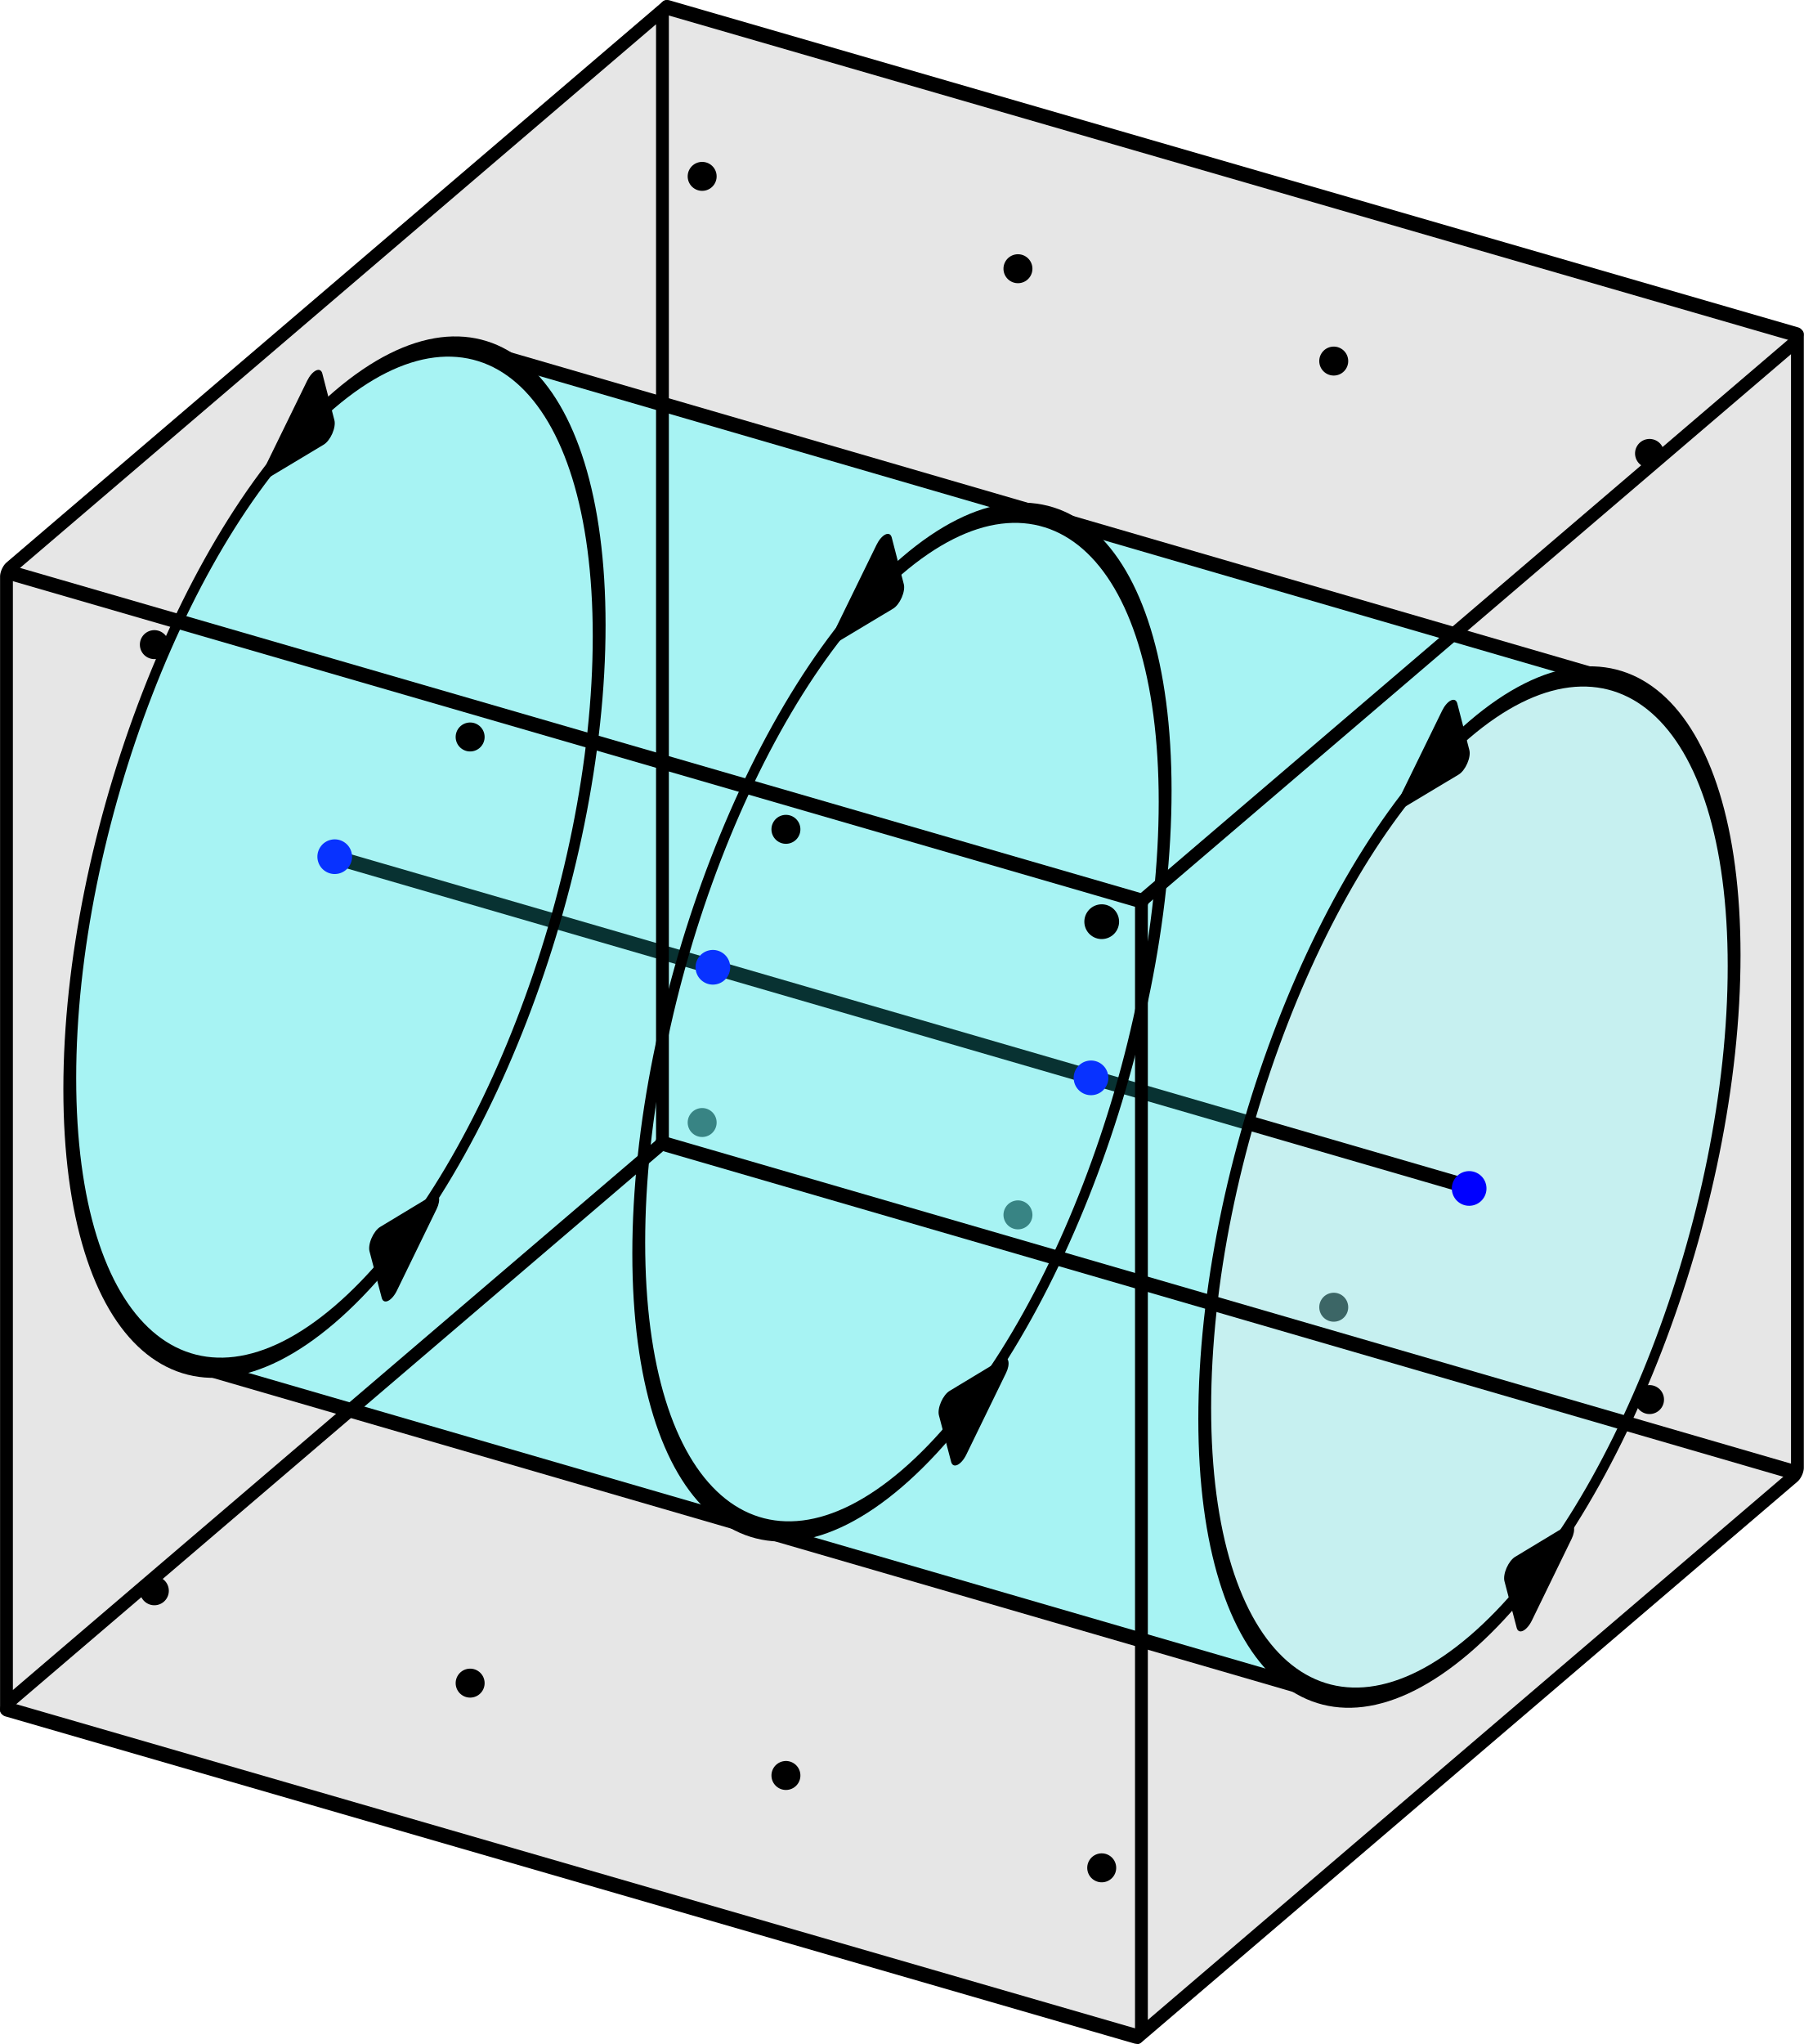
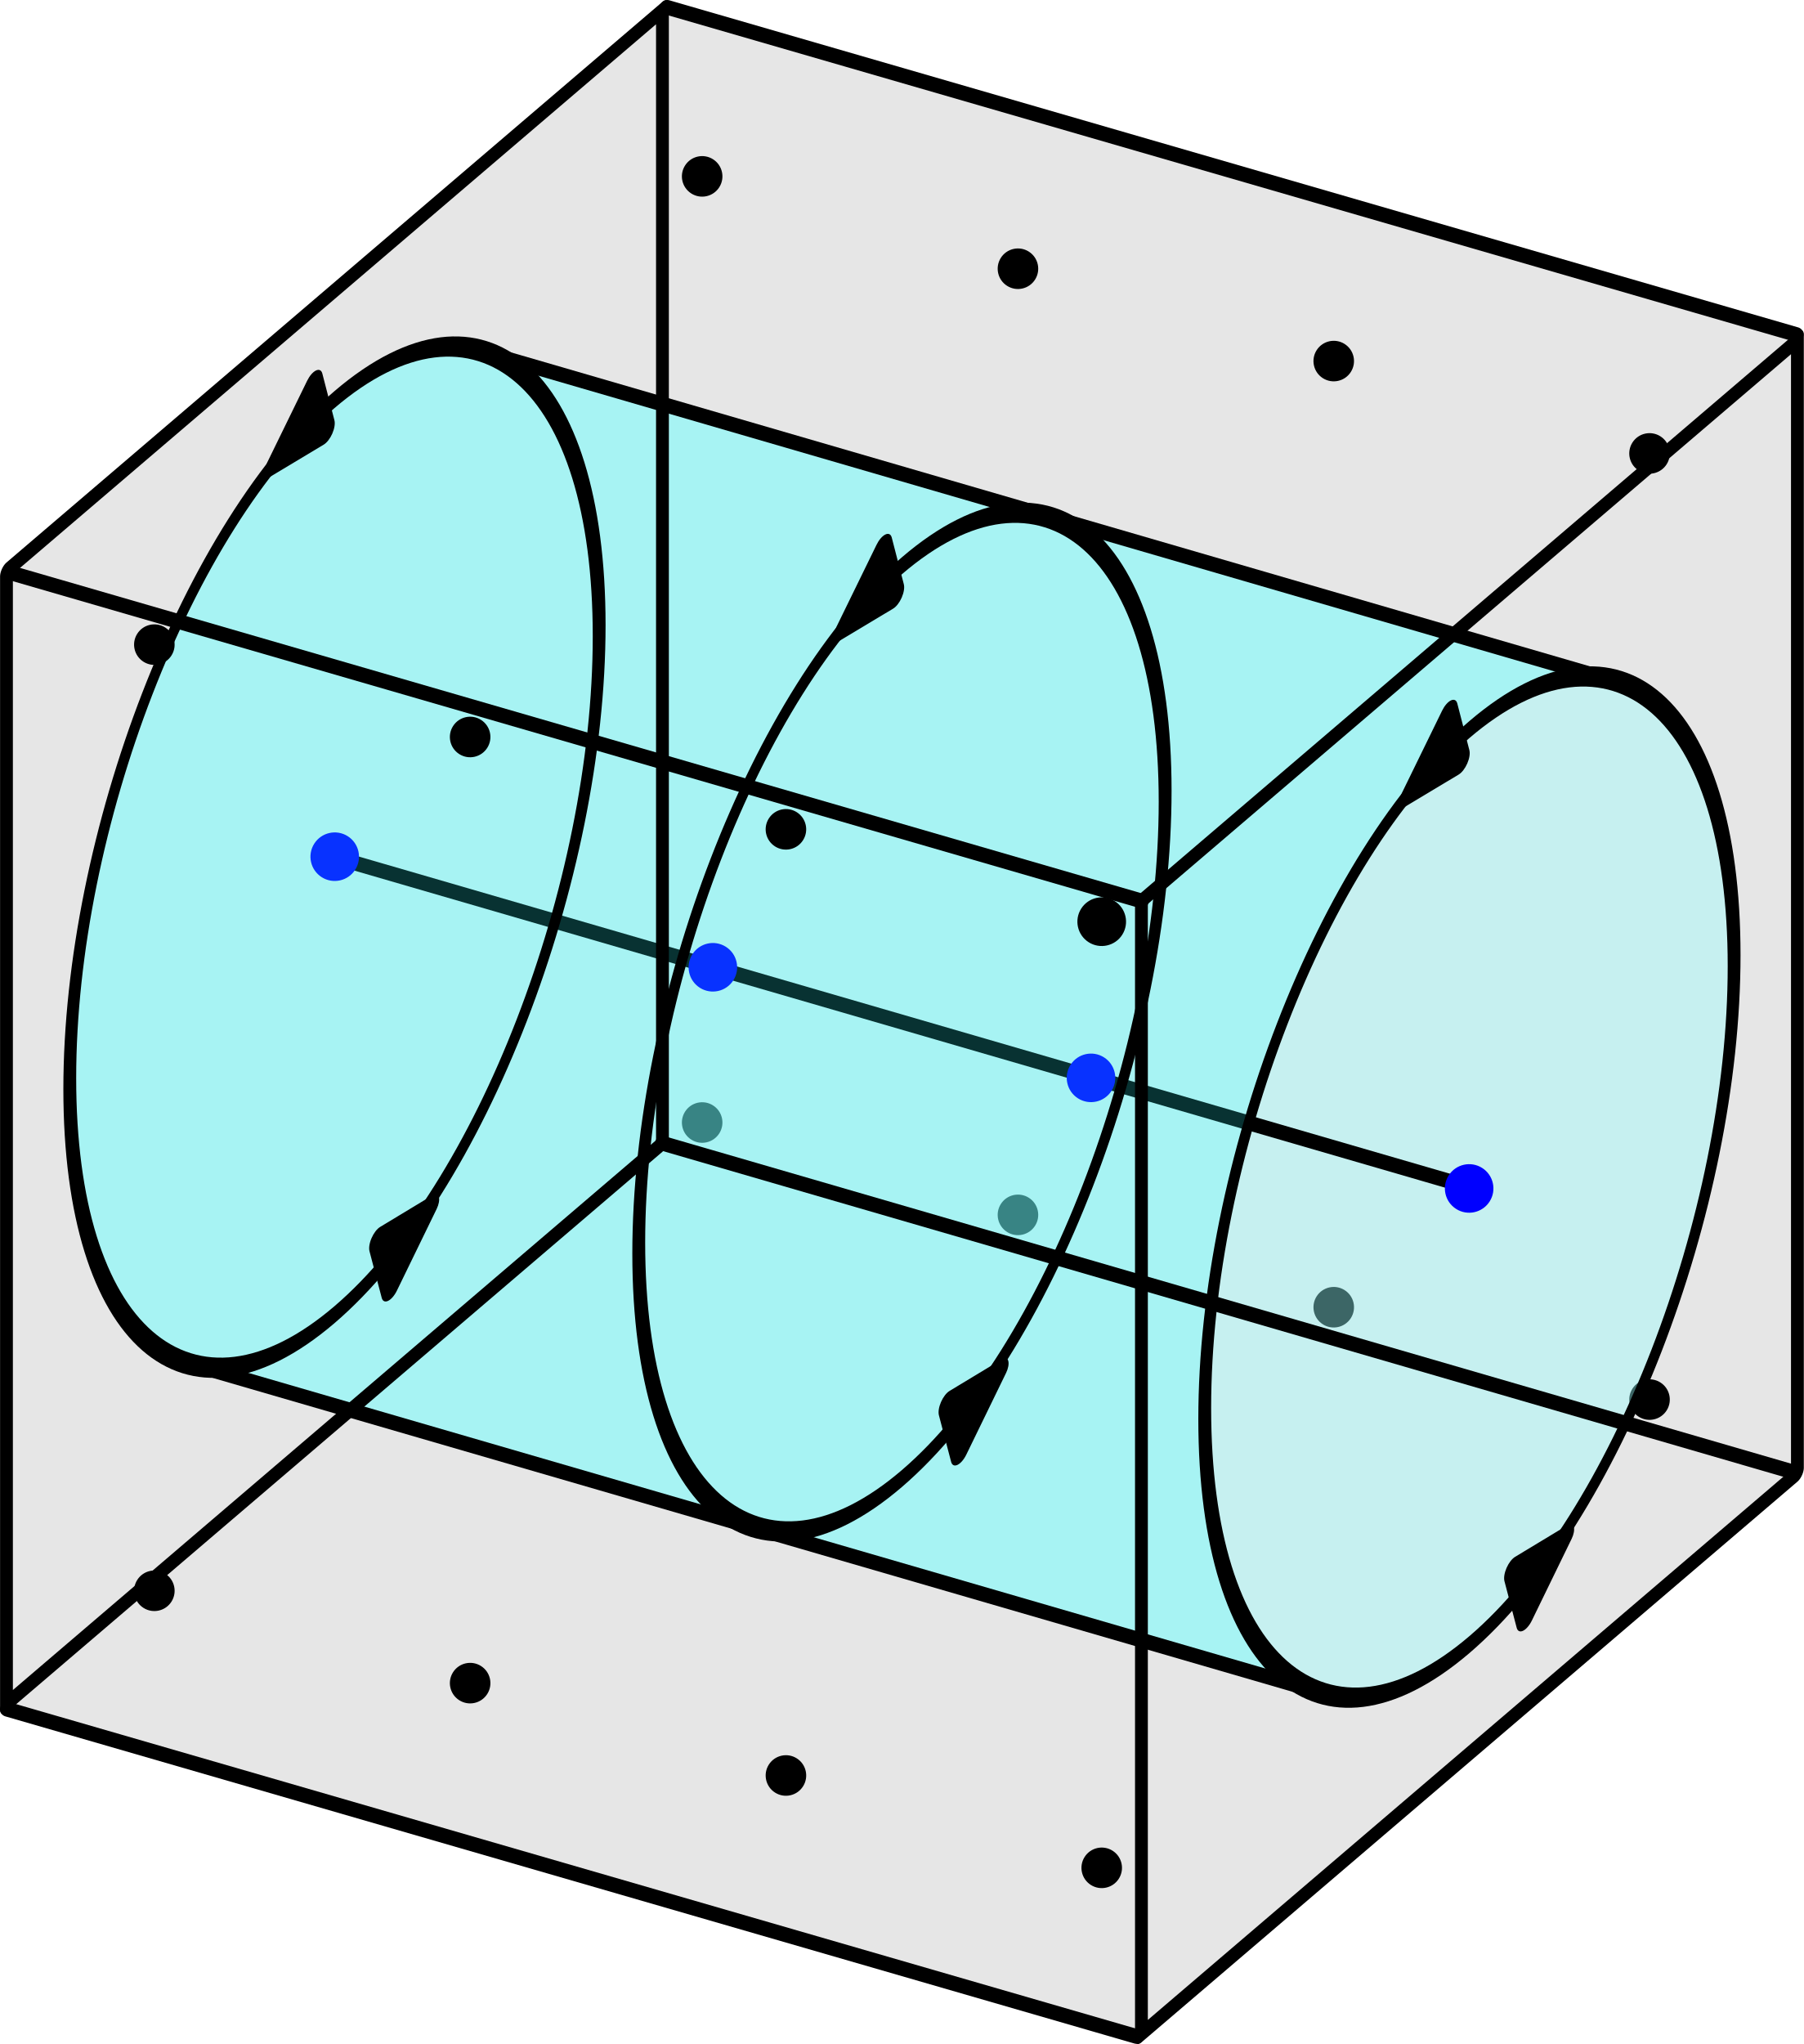
<svg xmlns="http://www.w3.org/2000/svg" width="366.853pt" height="415.598pt" viewBox="0 0 366.853 415.598" version="1.1" id="svg40" xml:space="preserve">
  <defs id="defs1">
    <marker style="overflow:visible" id="marker1" refX="0" refY="0" orient="auto-start-reverse" markerWidth="2.5" markerHeight="2.5" viewBox="0 0 1 1" preserveAspectRatio="xMidYMid">
      <path transform="scale(0.7)" d="m -0.211,-4.106 6.422,3.211 a 1,1 90 0 1 0,1.789 L -0.211,4.106 A 1.236,1.236 31.717 0 1 -2,3 v -6 a 1.236,1.236 148.283 0 1 1.789,-1.106 z" style="fill:context-stroke;fill-rule:evenodd;stroke:none" id="path1" />
    </marker>
    <style type="text/css" id="style1">*{stroke-linejoin: round; stroke-linecap: butt}</style>
    <clipPath id="p14eabe4785-5">
      <rect x="281.741" y="77.803" width="499.237" height="499.237" id="rect40-3" />
    </clipPath>
    <clipPath id="p14eabe4785-7">
      <rect x="281.741" y="77.803" width="499.237" height="499.237" id="rect40-32" />
    </clipPath>
    <marker style="overflow:visible" id="RoundedArrow-2-8" refX="0" refY="0" orient="auto-start-reverse" markerWidth="2.5" markerHeight="2.5" viewBox="0 0 1 1" preserveAspectRatio="xMidYMid">
      <path d="m 3.483,-2.874 -4.496,2.248 a 0.7,0.7 0 0 0 0,1.252 L 3.483,2.874 A 0.865,0.865 0 0 0 4.735,2.1 V -2.1 A 0.865,0.865 0 0 0 3.483,-2.874 Z" style="fill:context-stroke;fill-rule:evenodd;stroke:none;stroke-width:0.7" id="path8-1-0" />
    </marker>
  </defs>
  <g id="figure_1" transform="translate(-352.074,-123.4727)">
    <g id="g4" style="display:inline">
      <path style="fill:#e6e6e6;fill-opacity:1;stroke:none;stroke-width:1;stroke-linecap:round;stroke-linejoin:round;stroke-dasharray:none" d="M 486.801,125.568 V 355.929 L 353.391,469.937 V 239.576" id="path4" transform="translate(-2.5000001e-6)" />
      <path style="fill:#e6e6e6;fill-opacity:1;stroke:none;stroke-width:1;stroke-linecap:round;stroke-linejoin:round;stroke-dasharray:none" d="M 353.391,469.937 584.214,537.017 717.624,423.009 486.801,355.929 353.391,469.937" id="path2" transform="translate(-2.5000001e-6)" />
      <path style="fill:#e6e6e6;fill-opacity:1;stroke:none;stroke-width:1;stroke-linecap:round;stroke-linejoin:round;stroke-dasharray:none" d="M 717.624,423.009 V 192.649 L 486.801,125.568 V 355.929 Z" id="path3" transform="translate(-2.5000001e-6)" />
    </g>
    <g id="g13-4" transform="matrix(0.8350861,-0.00610919,0.00610919,0.8350861,162.7089,17.18719)" style="stroke-width:1.197;stroke-linecap:butt;stroke-linejoin:round;fill:#000000;fill-opacity:1">
-       <circle style="fill:#000000;fill-opacity:1;stroke:none;stroke-width:1.197;stroke-linecap:round;stroke-linejoin:round;stroke-dasharray:none;stroke-opacity:1" id="path9-8-7-2-9-7" cx="550.323" cy="125.753" r="3.526" transform="rotate(32.74997)" />
-       <circle style="fill:#000000;fill-opacity:1;stroke:none;stroke-width:1.197;stroke-linecap:round;stroke-linejoin:round;stroke-dasharray:none;stroke-opacity:1" id="path9-8-7-2-9-9-9" cx="627.331" cy="103.623" r="3.526" transform="rotate(32.74997)" />
-       <circle style="fill:#000000;fill-opacity:1;stroke:none;stroke-width:1.197;stroke-linecap:round;stroke-linejoin:round;stroke-dasharray:none;stroke-opacity:1" id="path9-8-7-2-9-6-1" cx="704.338" cy="81.493" r="3.526" transform="rotate(32.74997)" />
-       <circle style="fill:#000000;fill-opacity:1;stroke:none;stroke-width:1.197;stroke-linecap:round;stroke-linejoin:round;stroke-dasharray:none;stroke-opacity:1" id="path9-8-7-2-9-96-73" cx="781.346" cy="59.363" r="3.526" transform="rotate(32.74997)" />
+       <circle style="fill:#000000;fill-opacity:1;stroke:none;stroke-width:1.197;stroke-linecap:round;stroke-linejoin:round;stroke-dasharray:none;stroke-opacity:1" id="path9-8-7-2-9-7" cx="550.323" cy="125.753" r="4.936" transform="rotate(32.74997)" />
+       <circle style="fill:#000000;fill-opacity:1;stroke:none;stroke-width:1.197;stroke-linecap:round;stroke-linejoin:round;stroke-dasharray:none;stroke-opacity:1" id="path9-8-7-2-9-9-9" cx="627.331" cy="103.623" r="4.936" transform="rotate(32.74997)" />
+       <circle style="fill:#000000;fill-opacity:1;stroke:none;stroke-width:1.197;stroke-linecap:round;stroke-linejoin:round;stroke-dasharray:none;stroke-opacity:1" id="path9-8-7-2-9-6-1" cx="704.338" cy="81.493" r="4.936" transform="rotate(32.74997)" />
+       <circle style="fill:#000000;fill-opacity:1;stroke:none;stroke-width:1.197;stroke-linecap:round;stroke-linejoin:round;stroke-dasharray:none;stroke-opacity:1" id="path9-8-7-2-9-96-73" cx="781.346" cy="59.363" r="4.936" transform="rotate(32.74997)" />
    </g>
    <path id="path12663-0-1-9" style="mix-blend-mode:normal;fill:#96ffff;fill-opacity:0.4;stroke:none;stroke-width:1.147;stroke-linecap:round" d="m 482.05,652.876 c 1.184,-34.261 16.627,-64.888 40.183,-79.694 23.557,-14.807 51.407,-11.391 72.893,9.271 l 296.701,258.428 c 22.961,17.575 36.494,49.823 35.527,84.169 -0.966,34.346 -15.446,65.907 -38.982,80.938 -23.537,15.031 -51.466,11.795 -72.929,-8.682 L 516.986,737.378 c -22.853,-17.904 -36.12,-50.242 -34.936,-84.503 z" transform="matrix(0.7599188,-0.650018,0,1,-2.5000001e-6,2.5e-6)" />
    <path style="display:inline;fill:none;stroke:#000000;stroke-width:3;stroke-linecap:round;stroke-linejoin:round;stroke-dasharray:none" d="M 420.096,297.752 650.919,364.833" id="path12668" transform="translate(-2.5000001e-6)" />
    <g id="g13-4-5" transform="rotate(-0.419148,-14056.631,-3112.691)" style="stroke-linecap:butt;stroke-linejoin:round;fill:#0000ff;fill-opacity:1">
-       <circle style="fill:#0000ff;fill-opacity:1;stroke:none;stroke-width:1;stroke-linecap:round;stroke-linejoin:round;stroke-dasharray:none;stroke-opacity:1" id="path9-8-7-2-9-7-8" cx="550.323" cy="125.753" r="3.526" transform="rotate(32.74997)" />
-       <circle style="fill:#0000ff;fill-opacity:1;stroke:none;stroke-width:1;stroke-linecap:round;stroke-linejoin:round;stroke-dasharray:none;stroke-opacity:1" id="path9-8-7-2-9-9-9-6" cx="627.331" cy="103.623" r="3.526" transform="rotate(32.74997)" />
-       <circle style="fill:#0000ff;fill-opacity:1;stroke:none;stroke-width:1;stroke-linecap:round;stroke-linejoin:round;stroke-dasharray:none;stroke-opacity:1" id="path9-8-7-2-9-6-1-8" cx="704.338" cy="81.493" r="3.526" transform="rotate(32.74997)" />
-       <circle style="fill:#0000ff;fill-opacity:1;stroke:none;stroke-width:1;stroke-linecap:round;stroke-linejoin:round;stroke-dasharray:none;stroke-opacity:1" id="path9-8-7-2-9-96-73-5" cx="781.346" cy="59.363" r="3.526" transform="rotate(32.74997)" />
+       <circle style="fill:#0000ff;fill-opacity:1;stroke:none;stroke-width:1;stroke-linecap:round;stroke-linejoin:round;stroke-dasharray:none;stroke-opacity:1" id="path9-8-7-2-9-7-8" cx="550.323" cy="125.753" r="4.936" transform="rotate(32.74997)" />
+       <circle style="fill:#0000ff;fill-opacity:1;stroke:none;stroke-width:1;stroke-linecap:round;stroke-linejoin:round;stroke-dasharray:none;stroke-opacity:1" id="path9-8-7-2-9-9-9-6" cx="627.331" cy="103.623" r="4.936" transform="rotate(32.74997)" />
+       <circle style="fill:#0000ff;fill-opacity:1;stroke:none;stroke-width:1;stroke-linecap:round;stroke-linejoin:round;stroke-dasharray:none;stroke-opacity:1" id="path9-8-7-2-9-6-1-8" cx="704.338" cy="81.493" r="4.936" transform="rotate(32.74997)" />
+       <circle style="fill:#0000ff;fill-opacity:1;stroke:none;stroke-width:1;stroke-linecap:round;stroke-linejoin:round;stroke-dasharray:none;stroke-opacity:1" id="path9-8-7-2-9-96-73-5" cx="781.346" cy="59.363" r="4.936" transform="rotate(32.74997)" />
    </g>
    <path id="path12663-0-1-9-4" style="mix-blend-mode:normal;fill:#2affff;fill-opacity:0.198;stroke:none;stroke-width:1;stroke-linecap:round;stroke-linejoin:round" d="m 683.369,262.651 c -16.703,-6.82 -37.628,7.755 -55.53,37.874 -17.901,30.119 -29.875,70.79 -30.775,105.821 -0.9,35.031 9.03,58.766 27.064,61.993 L 392.493,401.203 c -17.367,-3.049 -27.448,-26.763 -26.549,-61.794 0.9,-35.031 12.635,-75.695 30.536,-105.814 17.901,-30.119 39.065,-44.807 55.393,-38.111 l 231.343,66.837" transform="translate(-2.5000001e-6)" />
    <g id="g8" transform="translate(-2.5000001e-6)" style="display:inline;stroke:#000000;stroke-opacity:1">
      <path style="display:inline;fill:none;stroke:#000000;stroke-width:1.147;stroke-linecap:round;stroke-linejoin:round;stroke-dasharray:none;stroke-opacity:1;marker-start:url(#marker1);marker-end:url(#RoundedArrow-2-8)" id="path12663-0-1" transform="matrix(0.7599188,-0.650018,0,1,0,0)" d="m 567.696,748.045 a 70.84,93.028 0 0 1 -67.459,-28.61 70.84,93.028 0 0 1 -14.805,-91.04 70.84,93.028 0 0 1 52.674,-62.302" />
      <path style="display:inline;fill:none;stroke:#000000;stroke-width:1.147;stroke-linecap:round;stroke-linejoin:round;stroke-dasharray:none;stroke-opacity:1;marker-start:url(#marker1);marker-end:url(#RoundedArrow-2-8)" id="path12663-0-1-3" transform="matrix(0.7599188,-0.650018,0,1,0,0)" d="m 720.087,880.447 a 70.84,93.028 0 0 1 -67.459,-28.61 70.84,93.028 0 0 1 -14.805,-91.04 70.84,93.028 0 0 1 52.674,-62.302" />
      <path style="display:inline;fill:none;stroke:#000000;stroke-width:1.147;stroke-linecap:round;stroke-linejoin:round;stroke-dasharray:none;stroke-opacity:1;marker-start:url(#marker1);marker-end:url(#RoundedArrow-2-8)" id="path12663-0-1-3-7" transform="matrix(0.7599188,-0.650018,0,1,0,0)" d="m 871.443,1012.567 a 70.84,93.028 0 0 1 -67.459,-28.61 70.84,93.028 0 0 1 -14.805,-91.04 70.84,93.028 0 0 1 52.674,-62.302" />
    </g>
    <g id="g12663-6" transform="matrix(1.007837,-1.737448,0,1.007047,-236.4484,1176.664)" style="display:inline;stroke-width:2.978;stroke-linecap:round;stroke-linejoin:round;stroke-dasharray:none">
      <rect style="fill:none;stroke:#000000;stroke-width:3.428;stroke-linecap:round;stroke-linejoin:round;stroke-dasharray:none" id="rect12663-5" width="175.463" height="228.749" x="775.764" y="-430.004" transform="matrix(0.7544212,0.6563906,0,1,0,0)" />
      <ellipse style="fill:none;stroke:#000000;stroke-width:3.428;stroke-linecap:round;stroke-linejoin:round;stroke-dasharray:none" id="path12663-0" cx="863.146" cy="-315.097" transform="matrix(0.7547266,0.6560395,0,1,0,0)" rx="70.772" ry="92.377" />
    </g>
    <g id="g2" style="display:inline;stroke-width:3;stroke-dasharray:none">
      <ellipse style="fill:none;stroke:#000000;stroke-width:3.444;stroke-linecap:round;stroke-linejoin:round;stroke-dasharray:none" id="path12663-0-8" cx="705.636" cy="790.807" transform="matrix(0.7589008,-0.6512063,0,1,0,0)" rx="70.533" ry="92.795" />
      <path style="fill:none;stroke:#000000;stroke-width:3;stroke-linecap:round;stroke-linejoin:round;stroke-dasharray:none" d="m 392.342,401.204 230.823,67.08" id="path12668-5" />
      <path style="fill:none;stroke:#000000;stroke-width:3;stroke-linecap:round;stroke-linejoin:round;stroke-dasharray:none" d="m 447.799,194.292 230.198,66.977" id="path12668-3" />
    </g>
    <g id="g14" transform="matrix(0.8351085,0,0,0.8351085,88.30063,54.62737)" style="stroke-width:1.197;fill:#000000;fill-opacity:1">
      <g id="g13-3" transform="rotate(-0.4191483,-37573.1,-12317.009)" style="stroke-width:1.197;stroke-linecap:butt;stroke-linejoin:round;fill:#000000;fill-opacity:1">
-         <circle style="fill:#000000;fill-opacity:1;stroke:none;stroke-width:1.197;stroke-linecap:round;stroke-linejoin:round;stroke-dasharray:none;stroke-opacity:1" id="path9-8-7-2-9-0" cx="550.323" cy="125.753" r="3.526" transform="rotate(32.74997)" />
-         <circle style="fill:#000000;fill-opacity:1;stroke:none;stroke-width:1.197;stroke-linecap:round;stroke-linejoin:round;stroke-dasharray:none;stroke-opacity:1" id="path9-8-7-2-9-9-77" cx="627.331" cy="103.623" r="3.526" transform="rotate(32.74997)" />
-         <circle style="fill:#000000;fill-opacity:1;stroke:none;stroke-width:1.197;stroke-linecap:round;stroke-linejoin:round;stroke-dasharray:none;stroke-opacity:1" id="path9-8-7-2-9-6-7" cx="704.338" cy="81.493" r="3.526" transform="rotate(32.74997)" />
-         <circle style="fill:#000000;fill-opacity:1;stroke:none;stroke-width:1.197;stroke-linecap:round;stroke-linejoin:round;stroke-dasharray:none;stroke-opacity:1" id="path9-8-7-2-9-96-7" cx="781.346" cy="59.363" r="3.526" transform="rotate(32.74997)" />
+         <circle style="fill:#000000;fill-opacity:1;stroke:none;stroke-width:1.197;stroke-linecap:round;stroke-linejoin:round;stroke-dasharray:none;stroke-opacity:1" id="path9-8-7-2-9-0" cx="550.323" cy="125.753" r="4.936" transform="rotate(32.74997)" />
+         <circle style="fill:#000000;fill-opacity:1;stroke:none;stroke-width:1.197;stroke-linecap:round;stroke-linejoin:round;stroke-dasharray:none;stroke-opacity:1" id="path9-8-7-2-9-9-77" cx="627.331" cy="103.623" r="4.936" transform="rotate(32.74997)" />
+         <circle style="fill:#000000;fill-opacity:1;stroke:none;stroke-width:1.197;stroke-linecap:round;stroke-linejoin:round;stroke-dasharray:none;stroke-opacity:1" id="path9-8-7-2-9-6-7" cx="704.338" cy="81.493" r="4.936" transform="rotate(32.74997)" />
+         <circle style="fill:#000000;fill-opacity:1;stroke:none;stroke-width:1.197;stroke-linecap:round;stroke-linejoin:round;stroke-dasharray:none;stroke-opacity:1" id="path9-8-7-2-9-96-7" cx="781.346" cy="59.363" r="4.936" transform="rotate(32.74997)" />
      </g>
      <g id="g13" transform="rotate(-0.419148,9433.765,6091.487)" style="stroke-width:1.197;fill:#000000;fill-opacity:1">
-         <circle style="fill:#000000;fill-opacity:1;stroke:none;stroke-width:1.197;stroke-linecap:round;stroke-linejoin:round;stroke-dasharray:none;stroke-opacity:1" id="path9-8-7-2-9" cx="550.323" cy="125.753" r="3.526" transform="rotate(32.74997)" />
-         <circle style="fill:#000000;fill-opacity:1;stroke:none;stroke-width:1.197;stroke-linecap:round;stroke-linejoin:round;stroke-dasharray:none;stroke-opacity:1" id="path9-8-7-2-9-9" cx="627.331" cy="103.623" r="3.526" transform="rotate(32.74997)" />
-         <circle style="fill:#000000;fill-opacity:1;stroke:none;stroke-width:1.197;stroke-linecap:round;stroke-linejoin:round;stroke-dasharray:none;stroke-opacity:1" id="path9-8-7-2-9-6" cx="704.338" cy="81.493" r="3.526" transform="rotate(32.74997)" />
-         <circle style="fill:#000000;fill-opacity:1;stroke:none;stroke-width:1.197;stroke-linecap:round;stroke-linejoin:round;stroke-dasharray:none;stroke-opacity:1" id="path9-8-7-2-9-96" cx="781.346" cy="59.363" r="3.526" transform="rotate(32.74997)" />
+         <circle style="fill:#000000;fill-opacity:1;stroke:none;stroke-width:1.197;stroke-linecap:round;stroke-linejoin:round;stroke-dasharray:none;stroke-opacity:1" id="path9-8-7-2-9" cx="550.323" cy="125.753" r="4.936" transform="rotate(32.74997)" />
+         <circle style="fill:#000000;fill-opacity:1;stroke:none;stroke-width:1.197;stroke-linecap:round;stroke-linejoin:round;stroke-dasharray:none;stroke-opacity:1" id="path9-8-7-2-9-9" cx="627.331" cy="103.623" r="4.936" transform="rotate(32.74997)" />
+         <circle style="fill:#000000;fill-opacity:1;stroke:none;stroke-width:1.197;stroke-linecap:round;stroke-linejoin:round;stroke-dasharray:none;stroke-opacity:1" id="path9-8-7-2-9-6" cx="704.338" cy="81.493" r="4.936" transform="rotate(32.74997)" />
+         <circle style="fill:#000000;fill-opacity:1;stroke:none;stroke-width:1.197;stroke-linecap:round;stroke-linejoin:round;stroke-dasharray:none;stroke-opacity:1" id="path9-8-7-2-9-96" cx="781.346" cy="59.363" r="4.936" transform="rotate(32.74997)" />
      </g>
      <g id="g13-1" transform="rotate(-0.4191483,-22055.494,5976.433)" style="stroke-width:1.197;stroke-linecap:butt;stroke-linejoin:round;fill:#000000;fill-opacity:1">
-         <circle style="fill:#000000;fill-opacity:1;stroke:none;stroke-width:1.197;stroke-linecap:round;stroke-linejoin:round;stroke-dasharray:none;stroke-opacity:1" id="path9-8-7-2-9-3" cx="550.323" cy="125.753" r="3.526" transform="rotate(32.74997)" />
-         <circle style="fill:#000000;fill-opacity:1;stroke:none;stroke-width:1.197;stroke-linecap:round;stroke-linejoin:round;stroke-dasharray:none;stroke-opacity:1" id="path9-8-7-2-9-9-7" cx="627.331" cy="103.623" r="3.526" transform="rotate(32.74997)" />
-         <circle style="fill:#000000;fill-opacity:1;stroke:none;stroke-width:1.197;stroke-linecap:round;stroke-linejoin:round;stroke-dasharray:none;stroke-opacity:1" id="path9-8-7-2-9-6-5" cx="704.338" cy="81.493" r="3.526" transform="rotate(32.74997)" />
-         <circle style="fill:#000000;fill-opacity:1;stroke:none;stroke-width:1.197;stroke-linecap:round;stroke-linejoin:round;stroke-dasharray:none;stroke-opacity:1" id="path9-8-7-2-9-96-9" cx="781.346" cy="59.363" r="4.231" transform="rotate(32.74997)" />
+         <circle style="fill:#000000;fill-opacity:1;stroke:none;stroke-width:1.197;stroke-linecap:round;stroke-linejoin:round;stroke-dasharray:none;stroke-opacity:1" id="path9-8-7-2-9-3" cx="550.323" cy="125.753" r="4.936" transform="rotate(32.74997)" />
+         <circle style="fill:#000000;fill-opacity:1;stroke:none;stroke-width:1.197;stroke-linecap:round;stroke-linejoin:round;stroke-dasharray:none;stroke-opacity:1" id="path9-8-7-2-9-9-7" cx="627.331" cy="103.623" r="4.936" transform="rotate(32.74997)" />
+         <circle style="fill:#000000;fill-opacity:1;stroke:none;stroke-width:1.197;stroke-linecap:round;stroke-linejoin:round;stroke-dasharray:none;stroke-opacity:1" id="path9-8-7-2-9-6-5" cx="704.338" cy="81.493" r="4.936" transform="rotate(32.74997)" />
+         <circle style="fill:#000000;fill-opacity:1;stroke:none;stroke-width:1.197;stroke-linecap:round;stroke-linejoin:round;stroke-dasharray:none;stroke-opacity:1" id="path9-8-7-2-9-96-9" cx="781.346" cy="59.363" r="5.924" transform="rotate(32.74997)" />
      </g>
    </g>
    <g id="g12663" transform="matrix(1.007837,-1.737448,0,1.007047,-5.625432,1243.744)" style="display:inline;stroke-width:2.978;stroke-linecap:round;stroke-dasharray:none">
      <rect style="fill:none;stroke:#000000;stroke-width:3.428;stroke-linecap:round;stroke-linejoin:round;stroke-dasharray:none" id="rect12663" width="175.463" height="228.749" x="775.764" y="-430.004" transform="matrix(0.7544212,0.6563906,0,1,0,0)" />
      <ellipse style="fill:none;stroke:#000000;stroke-width:3.428;stroke-linecap:round;stroke-linejoin:round;stroke-dasharray:none" id="path12663" cx="863.146" cy="-315.097" transform="matrix(0.7547266,0.6560395,0,1,0,0)" rx="70.772" ry="92.377" />
    </g>
    <g id="g1" style="display:inline;stroke-width:3;stroke-dasharray:none" transform="translate(-2.5000001e-6)">
      <path style="fill:none;stroke:#000000;stroke-width:3;stroke-linecap:round;stroke-linejoin:round;stroke-dasharray:none" d="m 487.786,124.973 229.579,66.51" id="path12664" />
      <path style="fill:none;stroke:#000000;stroke-width:3;stroke-linecap:round;stroke-linejoin:round;stroke-dasharray:none" d="m 486.801,355.929 229.738,66.765" id="path12665" />
      <path style="fill:none;stroke:#000000;stroke-width:3;stroke-linecap:round;stroke-linejoin:round;stroke-dasharray:none" d="M 583.216,537.534 353.574,471.013" id="path12666" />
      <path style="fill:none;stroke:#000000;stroke-width:3;stroke-linecap:round;stroke-linejoin:round;stroke-dasharray:none" d="M 584.214,306.656 354.101,239.908" id="path12667" />
    </g>
  </g>
  <defs id="defs40">
    <clipPath id="p14eabe4785">
      <rect x="281.741" y="77.803" width="499.237" height="499.237" id="rect40" />
    </clipPath>
  </defs>
</svg>
